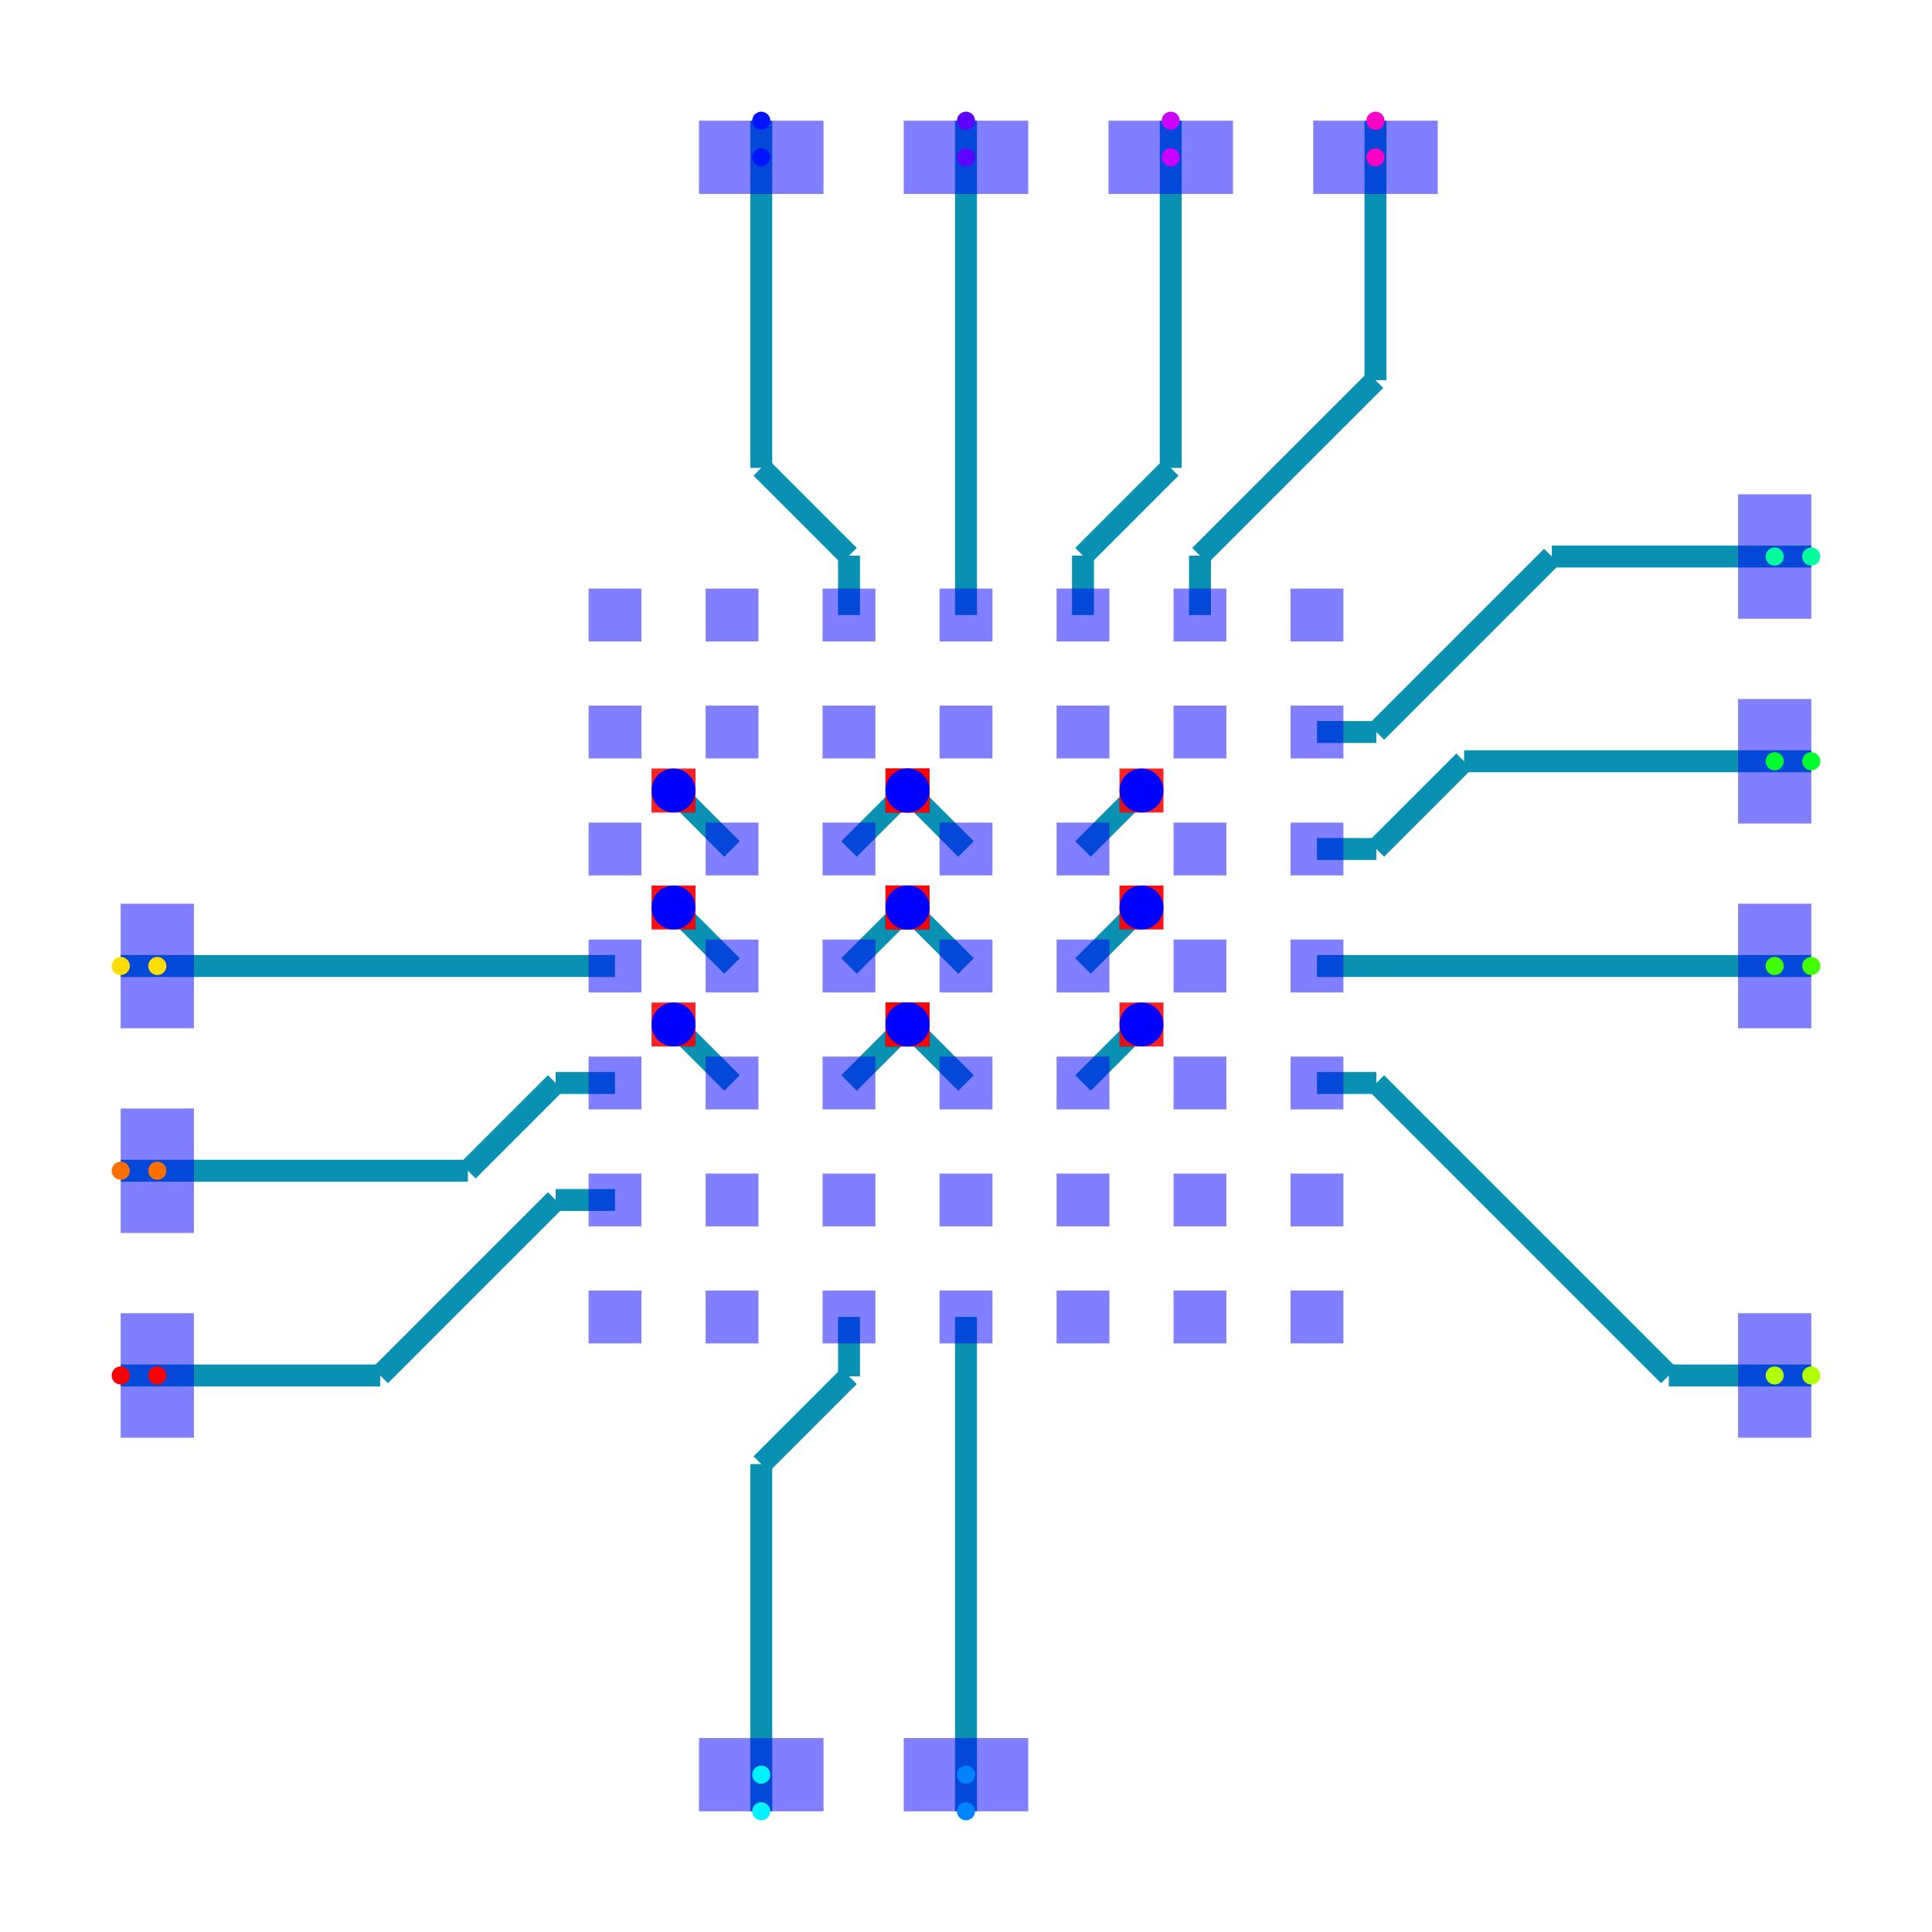
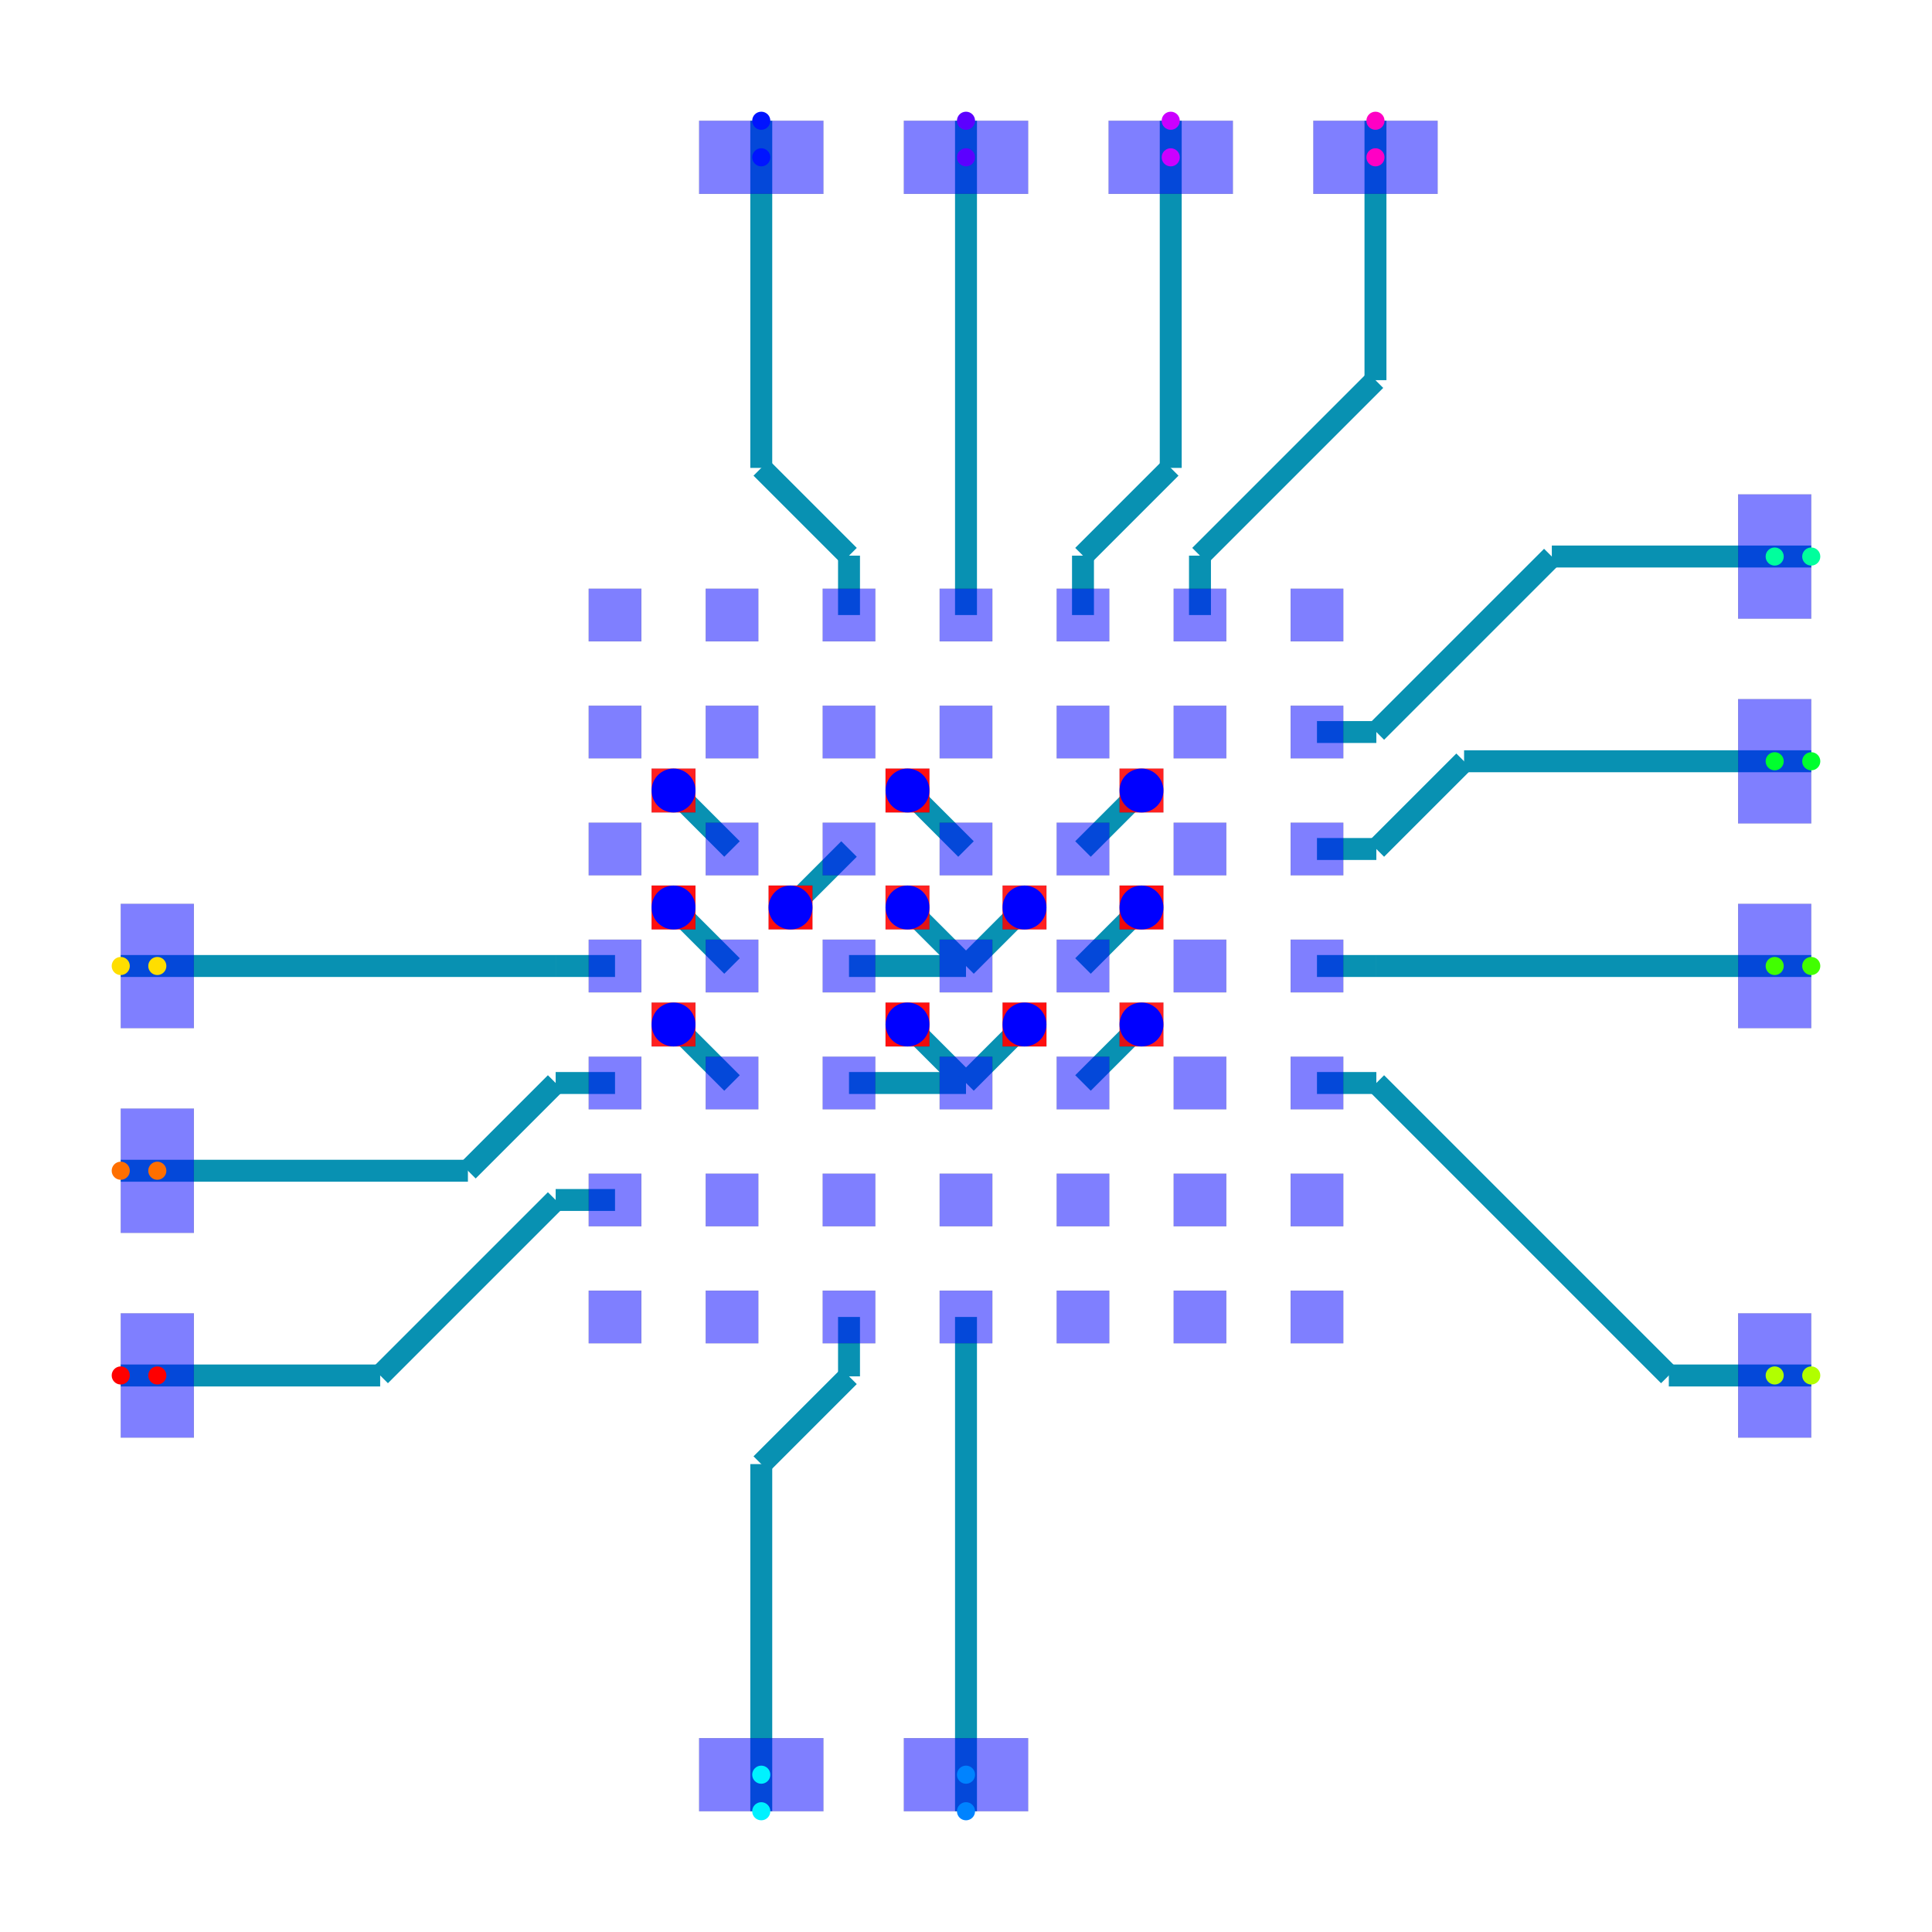
<svg xmlns="http://www.w3.org/2000/svg" width="640" height="640" viewBox="0 0 640 640">
  <rect width="100%" height="100%" fill="white" />
  <g>
    <polyline data-points="-1.6,0 -2,0.3999999999999999" data-type="line" data-label="" points="242.491,320 223.114,300.623" fill="none" stroke="#0891b2" stroke-linejoin="round" stroke-width="7.266" />
  </g>
  <g>
    <polyline data-points="-1.6,-0.8 -2,-0.40000000000000013" data-type="line" data-label="" points="242.491,358.754 223.114,339.377" fill="none" stroke="#0891b2" stroke-linejoin="round" stroke-width="7.266" />
  </g>
  <g>
    <polyline data-points="-1.6,0.8 -2,1.2" data-type="line" data-label="" points="242.491,281.246 223.114,261.869" fill="none" stroke="#0891b2" stroke-linejoin="round" stroke-width="7.266" />
  </g>
  <g>
    <polyline data-points="0.8,0 1.2,0.3999999999999999" data-type="line" data-label="" points="358.754,320 378.131,300.623" fill="none" stroke="#0891b2" stroke-linejoin="round" stroke-width="7.266" />
  </g>
  <g>
    <polyline data-points="0.8,-0.8 1.2,-0.40000000000000013" data-type="line" data-label="" points="358.754,358.754 378.131,339.377" fill="none" stroke="#0891b2" stroke-linejoin="round" stroke-width="7.266" />
  </g>
  <g>
    <polyline data-points="0.8,0.8 1.2,1.2" data-type="line" data-label="" points="358.754,281.246 378.131,261.869" fill="none" stroke="#0891b2" stroke-linejoin="round" stroke-width="7.266" />
  </g>
  <g>
    <polyline data-points="0,-0.8 -0.3999999999999999,-0.40000000000000013" data-type="line" data-label="" points="320,358.754 300.623,339.377" fill="none" stroke="#0891b2" stroke-linejoin="round" stroke-width="7.266" />
  </g>
  <g>
    <polyline data-points="0,0.8 -0.3999999999999999,1.2" data-type="line" data-label="" points="320,281.246 300.623,261.869" fill="none" stroke="#0891b2" stroke-linejoin="round" stroke-width="7.266" />
  </g>
  <g>
    <polyline data-points="0,0 -0.3999999999999999,0.3999999999999999" data-type="line" data-label="" points="320,320 300.623,300.623" fill="none" stroke="#0891b2" stroke-linejoin="round" stroke-width="7.266" />
  </g>
  <g>
-     <polyline data-points="-0.8,-0.8 -0.40000000000000013,-0.40000000000000013" data-type="line" data-label="" points="281.246,358.754 300.623,339.377" fill="none" stroke="#0891b2" stroke-linejoin="round" stroke-width="7.266" />
-   </g>
-   <g>
-     <polyline data-points="-0.8,0.8 -0.40000000000000013,1.2" data-type="line" data-label="" points="281.246,281.246 300.623,261.869" fill="none" stroke="#0891b2" stroke-linejoin="round" stroke-width="7.266" />
-   </g>
-   <g>
-     <polyline data-points="-0.8,0 -0.40000000000000013,0.3999999999999999" data-type="line" data-label="" points="281.246,320 300.623,300.623" fill="none" stroke="#0891b2" stroke-linejoin="round" stroke-width="7.266" />
+     <polyline data-points="-0.8,-0.8 -2.220446049250313e-16,-0.8" data-type="line" data-label="" points="281.246,358.754 320,358.754" fill="none" stroke="#0891b2" stroke-linejoin="round" stroke-width="7.266" />
+   </g>
+   <g>
+     <polyline data-points="-2.220446049250313e-16,-0.8 0.3999999999999997,-0.40000000000000013" data-type="line" data-label="" points="320,358.754 339.377,339.377" fill="none" stroke="#0891b2" stroke-linejoin="round" stroke-width="7.266" />
+   </g>
+   <g>
+     <polyline data-points="-0.8,0.8 -1.2,0.40000000000000013" data-type="line" data-label="" points="281.246,281.246 261.869,300.623" fill="none" stroke="#0891b2" stroke-linejoin="round" stroke-width="7.266" />
+   </g>
+   <g>
+     <polyline data-points="-0.8,0 -2.220446049250313e-16,0" data-type="line" data-label="" points="281.246,320 320,320" fill="none" stroke="#0891b2" stroke-linejoin="round" stroke-width="7.266" />
+   </g>
+   <g>
+     <polyline data-points="-2.220446049250313e-16,0 0.3999999999999997,0.3999999999999999" data-type="line" data-label="" points="320,320 339.377,300.623" fill="none" stroke="#0891b2" stroke-linejoin="round" stroke-width="7.266" />
  </g>
  <g>
    <polyline data-points="2.4,-0.8 2.806,-0.8" data-type="line" data-label="" points="436.263,358.754 455.931,358.754" fill="none" stroke="#0891b2" stroke-linejoin="round" stroke-width="7.266" />
  </g>
  <g>
    <polyline data-points="2.806,-0.8 4.806,-2.8" data-type="line" data-label="" points="455.931,358.754 552.817,455.64" fill="none" stroke="#0891b2" stroke-linejoin="round" stroke-width="7.266" />
  </g>
  <g>
    <polyline data-points="4.806,-2.8 5.78,-2.8" data-type="line" data-label="" points="552.817,455.64 600,455.64" fill="none" stroke="#0891b2" stroke-linejoin="round" stroke-width="7.266" />
  </g>
  <g>
    <polyline data-points="2.4,0 2.806,0" data-type="line" data-label="" points="436.263,320 455.931,320" fill="none" stroke="#0891b2" stroke-linejoin="round" stroke-width="7.266" />
  </g>
  <g>
    <polyline data-points="2.806,0 2.806,0" data-type="line" data-label="" points="455.931,320 455.931,320" fill="none" stroke="#0891b2" stroke-linejoin="round" stroke-width="7.266" />
  </g>
  <g>
    <polyline data-points="2.806,0 5.78,0" data-type="line" data-label="" points="455.931,320 600,320" fill="none" stroke="#0891b2" stroke-linejoin="round" stroke-width="7.266" />
  </g>
  <g>
    <polyline data-points="2.4,0.8 2.806,0.8" data-type="line" data-label="" points="436.263,281.246 455.931,281.246" fill="none" stroke="#0891b2" stroke-linejoin="round" stroke-width="7.266" />
  </g>
  <g>
    <polyline data-points="2.806,0.8 3.4059999999999997,1.4" data-type="line" data-label="" points="455.931,281.246 484.997,252.18" fill="none" stroke="#0891b2" stroke-linejoin="round" stroke-width="7.266" />
  </g>
  <g>
    <polyline data-points="3.4059999999999997,1.4 5.78,1.4" data-type="line" data-label="" points="484.997,252.18 600,252.18" fill="none" stroke="#0891b2" stroke-linejoin="round" stroke-width="7.266" />
  </g>
  <g>
    <polyline data-points="2.4,1.6 2.806,1.6" data-type="line" data-label="" points="436.263,242.491 455.931,242.491" fill="none" stroke="#0891b2" stroke-linejoin="round" stroke-width="7.266" />
  </g>
  <g>
    <polyline data-points="2.806,1.6 4.006,2.8" data-type="line" data-label="" points="455.931,242.491 514.062,184.36" fill="none" stroke="#0891b2" stroke-linejoin="round" stroke-width="7.266" />
  </g>
  <g>
    <polyline data-points="4.006,2.8 5.78,2.8" data-type="line" data-label="" points="514.062,184.36 600,184.36" fill="none" stroke="#0891b2" stroke-linejoin="round" stroke-width="7.266" />
  </g>
  <g>
    <polyline data-points="-0.8,2.4 -0.8,2.806" data-type="line" data-label="" points="281.246,203.737 281.246,184.069" fill="none" stroke="#0891b2" stroke-linejoin="round" stroke-width="7.266" />
  </g>
  <g>
    <polyline data-points="-0.8,2.806 -1.4,3.4059999999999997" data-type="line" data-label="" points="281.246,184.069 252.18,155.003" fill="none" stroke="#0891b2" stroke-linejoin="round" stroke-width="7.266" />
  </g>
  <g>
    <polyline data-points="-1.4,3.4059999999999997 -1.4,5.78" data-type="line" data-label="" points="252.18,155.003 252.18,40" fill="none" stroke="#0891b2" stroke-linejoin="round" stroke-width="7.266" />
  </g>
  <g>
    <polyline data-points="0,2.4 0,2.806" data-type="line" data-label="" points="320,203.737 320,184.069" fill="none" stroke="#0891b2" stroke-linejoin="round" stroke-width="7.266" />
  </g>
  <g>
    <polyline data-points="0,2.806 0,2.806" data-type="line" data-label="" points="320,184.069 320,184.069" fill="none" stroke="#0891b2" stroke-linejoin="round" stroke-width="7.266" />
  </g>
  <g>
    <polyline data-points="0,2.806 0,5.78" data-type="line" data-label="" points="320,184.069 320,40" fill="none" stroke="#0891b2" stroke-linejoin="round" stroke-width="7.266" />
  </g>
  <g>
    <polyline data-points="0.8,2.4 0.8,2.806" data-type="line" data-label="" points="358.754,203.737 358.754,184.069" fill="none" stroke="#0891b2" stroke-linejoin="round" stroke-width="7.266" />
  </g>
  <g>
    <polyline data-points="0.8,2.806 1.4,3.4059999999999997" data-type="line" data-label="" points="358.754,184.069 387.82,155.003" fill="none" stroke="#0891b2" stroke-linejoin="round" stroke-width="7.266" />
  </g>
  <g>
    <polyline data-points="1.4,3.4059999999999997 1.4,5.78" data-type="line" data-label="" points="387.82,155.003 387.82,40" fill="none" stroke="#0891b2" stroke-linejoin="round" stroke-width="7.266" />
  </g>
  <g>
    <polyline data-points="1.6,2.4 1.6,2.806" data-type="line" data-label="" points="397.509,203.737 397.509,184.069" fill="none" stroke="#0891b2" stroke-linejoin="round" stroke-width="7.266" />
  </g>
  <g>
    <polyline data-points="1.6,2.806 2.8,4.006" data-type="line" data-label="" points="397.509,184.069 455.64,125.938" fill="none" stroke="#0891b2" stroke-linejoin="round" stroke-width="7.266" />
  </g>
  <g>
    <polyline data-points="2.8,4.006 2.8,5.78" data-type="line" data-label="" points="455.64,125.938 455.64,40" fill="none" stroke="#0891b2" stroke-linejoin="round" stroke-width="7.266" />
  </g>
  <g>
    <polyline data-points="-2.4,-1.6 -2.806,-1.6" data-type="line" data-label="" points="203.737,397.509 184.069,397.509" fill="none" stroke="#0891b2" stroke-linejoin="round" stroke-width="7.266" />
  </g>
  <g>
    <polyline data-points="-2.806,-1.6 -4.006,-2.8" data-type="line" data-label="" points="184.069,397.509 125.938,455.64" fill="none" stroke="#0891b2" stroke-linejoin="round" stroke-width="7.266" />
  </g>
  <g>
    <polyline data-points="-4.006,-2.8 -5.78,-2.8" data-type="line" data-label="" points="125.938,455.64 40,455.64" fill="none" stroke="#0891b2" stroke-linejoin="round" stroke-width="7.266" />
  </g>
  <g>
    <polyline data-points="-2.4,-0.8 -2.806,-0.8" data-type="line" data-label="" points="203.737,358.754 184.069,358.754" fill="none" stroke="#0891b2" stroke-linejoin="round" stroke-width="7.266" />
  </g>
  <g>
    <polyline data-points="-2.806,-0.8 -3.4059999999999997,-1.4" data-type="line" data-label="" points="184.069,358.754 155.003,387.82" fill="none" stroke="#0891b2" stroke-linejoin="round" stroke-width="7.266" />
  </g>
  <g>
    <polyline data-points="-3.4059999999999997,-1.4 -5.78,-1.4" data-type="line" data-label="" points="155.003,387.82 40,387.82" fill="none" stroke="#0891b2" stroke-linejoin="round" stroke-width="7.266" />
  </g>
  <g>
    <polyline data-points="-2.4,0 -2.806,0" data-type="line" data-label="" points="203.737,320 184.069,320" fill="none" stroke="#0891b2" stroke-linejoin="round" stroke-width="7.266" />
  </g>
  <g>
    <polyline data-points="-2.806,0 -2.806,0" data-type="line" data-label="" points="184.069,320 184.069,320" fill="none" stroke="#0891b2" stroke-linejoin="round" stroke-width="7.266" />
  </g>
  <g>
    <polyline data-points="-2.806,0 -5.78,0" data-type="line" data-label="" points="184.069,320 40,320" fill="none" stroke="#0891b2" stroke-linejoin="round" stroke-width="7.266" />
  </g>
  <g>
    <polyline data-points="-0.8,-2.4 -0.8,-2.806" data-type="line" data-label="" points="281.246,436.263 281.246,455.931" fill="none" stroke="#0891b2" stroke-linejoin="round" stroke-width="7.266" />
  </g>
  <g>
    <polyline data-points="-0.8,-2.806 -1.4,-3.4059999999999997" data-type="line" data-label="" points="281.246,455.931 252.18,484.997" fill="none" stroke="#0891b2" stroke-linejoin="round" stroke-width="7.266" />
  </g>
  <g>
    <polyline data-points="-1.4,-3.4059999999999997 -1.4,-5.78" data-type="line" data-label="" points="252.18,484.997 252.18,600" fill="none" stroke="#0891b2" stroke-linejoin="round" stroke-width="7.266" />
  </g>
  <g>
    <polyline data-points="0,-2.4 0,-2.806" data-type="line" data-label="" points="320,436.263 320,455.931" fill="none" stroke="#0891b2" stroke-linejoin="round" stroke-width="7.266" />
  </g>
  <g>
    <polyline data-points="0,-2.806 0,-2.806" data-type="line" data-label="" points="320,455.931 320,455.931" fill="none" stroke="#0891b2" stroke-linejoin="round" stroke-width="7.266" />
  </g>
  <g>
    <polyline data-points="0,-2.806 0,-5.78" data-type="line" data-label="" points="320,455.931 320,600" fill="none" stroke="#0891b2" stroke-linejoin="round" stroke-width="7.266" />
  </g>
  <g>
    <rect data-type="rect" data-label="bottom" data-x="-2.4" data-y="2.4" x="195.017" y="195.017" width="17.439" height="17.439" fill="rgba(0,0,255,0.5)" stroke="black" stroke-width="0.021" />
  </g>
  <g>
    <rect data-type="rect" data-label="bottom" data-x="-1.6" data-y="2.4" x="233.772" y="195.017" width="17.439" height="17.439" fill="rgba(0,0,255,0.5)" stroke="black" stroke-width="0.021" />
  </g>
  <g>
    <rect data-type="rect" data-label="bottom BUS_SIGNAL_TOP_01_010" data-x="-0.8" data-y="2.4" x="272.526" y="195.017" width="17.439" height="17.439" fill="rgba(0,0,255,0.5)" stroke="black" stroke-width="0.021" />
  </g>
  <g>
    <rect data-type="rect" data-label="bottom BUS_SIGNAL_TOP_01_011" data-x="0" data-y="2.4" x="311.28" y="195.017" width="17.439" height="17.439" fill="rgba(0,0,255,0.5)" stroke="black" stroke-width="0.021" />
  </g>
  <g>
    <rect data-type="rect" data-label="bottom BUS_SIGNAL_TOP_01_012" data-x="0.8" data-y="2.4" x="350.035" y="195.017" width="17.439" height="17.439" fill="rgba(0,0,255,0.5)" stroke="black" stroke-width="0.021" />
  </g>
  <g>
    <rect data-type="rect" data-label="bottom BUS_SIGNAL_TOP_01_013" data-x="1.6" data-y="2.4" x="388.789" y="195.017" width="17.439" height="17.439" fill="rgba(0,0,255,0.5)" stroke="black" stroke-width="0.021" />
  </g>
  <g>
    <rect data-type="rect" data-label="bottom" data-x="2.4" data-y="2.4" x="427.543" y="195.017" width="17.439" height="17.439" fill="rgba(0,0,255,0.5)" stroke="black" stroke-width="0.021" />
  </g>
  <g>
    <rect data-type="rect" data-label="bottom" data-x="-2.4" data-y="1.6" x="195.017" y="233.772" width="17.439" height="17.439" fill="rgba(0,0,255,0.5)" stroke="black" stroke-width="0.021" />
  </g>
  <g>
    <rect data-type="rect" data-label="bottom" data-x="-1.6" data-y="1.6" x="233.772" y="233.772" width="17.439" height="17.439" fill="rgba(0,0,255,0.5)" stroke="black" stroke-width="0.021" />
  </g>
  <g>
    <rect data-type="rect" data-label="bottom" data-x="-0.8" data-y="1.6" x="272.526" y="233.772" width="17.439" height="17.439" fill="rgba(0,0,255,0.5)" stroke="black" stroke-width="0.021" />
  </g>
  <g>
    <rect data-type="rect" data-label="bottom" data-x="0" data-y="1.6" x="311.28" y="233.772" width="17.439" height="17.439" fill="rgba(0,0,255,0.5)" stroke="black" stroke-width="0.021" />
  </g>
  <g>
    <rect data-type="rect" data-label="bottom" data-x="0.8" data-y="1.6" x="350.035" y="233.772" width="17.439" height="17.439" fill="rgba(0,0,255,0.5)" stroke="black" stroke-width="0.021" />
  </g>
  <g>
    <rect data-type="rect" data-label="bottom" data-x="1.6" data-y="1.6" x="388.789" y="233.772" width="17.439" height="17.439" fill="rgba(0,0,255,0.5)" stroke="black" stroke-width="0.021" />
  </g>
  <g>
    <rect data-type="rect" data-label="bottom BUS_SIGNAL_RIGHT_01_007" data-x="2.4" data-y="1.6" x="427.543" y="233.772" width="17.439" height="17.439" fill="rgba(0,0,255,0.5)" stroke="black" stroke-width="0.021" />
  </g>
  <g>
    <rect data-type="rect" data-label="bottom" data-x="-2.4" data-y="0.8" x="195.017" y="272.526" width="17.439" height="17.439" fill="rgba(0,0,255,0.5)" stroke="black" stroke-width="0.021" />
  </g>
  <g>
    <rect data-type="rect" data-label="bottom" data-x="-1.6" data-y="0.8" x="233.772" y="272.526" width="17.439" height="17.439" fill="rgba(0,0,255,0.5)" stroke="black" stroke-width="0.021" />
  </g>
  <g>
    <rect data-type="rect" data-label="bottom" data-x="-0.8" data-y="0.8" x="272.526" y="272.526" width="17.439" height="17.439" fill="rgba(0,0,255,0.5)" stroke="black" stroke-width="0.021" />
  </g>
  <g>
    <rect data-type="rect" data-label="bottom" data-x="0" data-y="0.8" x="311.28" y="272.526" width="17.439" height="17.439" fill="rgba(0,0,255,0.5)" stroke="black" stroke-width="0.021" />
  </g>
  <g>
    <rect data-type="rect" data-label="bottom" data-x="0.8" data-y="0.8" x="350.035" y="272.526" width="17.439" height="17.439" fill="rgba(0,0,255,0.5)" stroke="black" stroke-width="0.021" />
  </g>
  <g>
    <rect data-type="rect" data-label="bottom" data-x="1.6" data-y="0.8" x="388.789" y="272.526" width="17.439" height="17.439" fill="rgba(0,0,255,0.5)" stroke="black" stroke-width="0.021" />
  </g>
  <g>
    <rect data-type="rect" data-label="bottom BUS_SIGNAL_RIGHT_01_006" data-x="2.4" data-y="0.8" x="427.543" y="272.526" width="17.439" height="17.439" fill="rgba(0,0,255,0.5)" stroke="black" stroke-width="0.021" />
  </g>
  <g>
    <rect data-type="rect" data-label="bottom BUS_SIGNAL_LEFT_01_003" data-x="-2.4" data-y="0" x="195.017" y="311.28" width="17.439" height="17.439" fill="rgba(0,0,255,0.5)" stroke="black" stroke-width="0.021" />
  </g>
  <g>
    <rect data-type="rect" data-label="bottom" data-x="-1.6" data-y="0" x="233.772" y="311.28" width="17.439" height="17.439" fill="rgba(0,0,255,0.5)" stroke="black" stroke-width="0.021" />
  </g>
  <g>
    <rect data-type="rect" data-label="bottom" data-x="-0.8" data-y="0" x="272.526" y="311.28" width="17.439" height="17.439" fill="rgba(0,0,255,0.5)" stroke="black" stroke-width="0.021" />
  </g>
  <g>
    <rect data-type="rect" data-label="bottom" data-x="0" data-y="0" x="311.28" y="311.28" width="17.439" height="17.439" fill="rgba(0,0,255,0.5)" stroke="black" stroke-width="0.021" />
  </g>
  <g>
    <rect data-type="rect" data-label="bottom" data-x="0.8" data-y="0" x="350.035" y="311.28" width="17.439" height="17.439" fill="rgba(0,0,255,0.5)" stroke="black" stroke-width="0.021" />
  </g>
  <g>
    <rect data-type="rect" data-label="bottom" data-x="1.6" data-y="0" x="388.789" y="311.28" width="17.439" height="17.439" fill="rgba(0,0,255,0.5)" stroke="black" stroke-width="0.021" />
  </g>
  <g>
    <rect data-type="rect" data-label="bottom BUS_SIGNAL_RIGHT_01_005" data-x="2.4" data-y="0" x="427.543" y="311.28" width="17.439" height="17.439" fill="rgba(0,0,255,0.5)" stroke="black" stroke-width="0.021" />
  </g>
  <g>
    <rect data-type="rect" data-label="bottom BUS_SIGNAL_LEFT_01_002" data-x="-2.4" data-y="-0.8" x="195.017" y="350.035" width="17.439" height="17.439" fill="rgba(0,0,255,0.5)" stroke="black" stroke-width="0.021" />
  </g>
  <g>
    <rect data-type="rect" data-label="bottom" data-x="-1.6" data-y="-0.8" x="233.772" y="350.035" width="17.439" height="17.439" fill="rgba(0,0,255,0.5)" stroke="black" stroke-width="0.021" />
  </g>
  <g>
    <rect data-type="rect" data-label="bottom" data-x="-0.8" data-y="-0.8" x="272.526" y="350.035" width="17.439" height="17.439" fill="rgba(0,0,255,0.5)" stroke="black" stroke-width="0.021" />
  </g>
  <g>
    <rect data-type="rect" data-label="bottom" data-x="0" data-y="-0.8" x="311.28" y="350.035" width="17.439" height="17.439" fill="rgba(0,0,255,0.5)" stroke="black" stroke-width="0.021" />
  </g>
  <g>
    <rect data-type="rect" data-label="bottom" data-x="0.8" data-y="-0.8" x="350.035" y="350.035" width="17.439" height="17.439" fill="rgba(0,0,255,0.5)" stroke="black" stroke-width="0.021" />
  </g>
  <g>
    <rect data-type="rect" data-label="bottom" data-x="1.6" data-y="-0.8" x="388.789" y="350.035" width="17.439" height="17.439" fill="rgba(0,0,255,0.5)" stroke="black" stroke-width="0.021" />
  </g>
  <g>
    <rect data-type="rect" data-label="bottom BUS_SIGNAL_RIGHT_01_004" data-x="2.4" data-y="-0.8" x="427.543" y="350.035" width="17.439" height="17.439" fill="rgba(0,0,255,0.5)" stroke="black" stroke-width="0.021" />
  </g>
  <g>
    <rect data-type="rect" data-label="bottom BUS_SIGNAL_LEFT_01_001" data-x="-2.4" data-y="-1.6" x="195.017" y="388.789" width="17.439" height="17.439" fill="rgba(0,0,255,0.5)" stroke="black" stroke-width="0.021" />
  </g>
  <g>
    <rect data-type="rect" data-label="bottom" data-x="-1.6" data-y="-1.6" x="233.772" y="388.789" width="17.439" height="17.439" fill="rgba(0,0,255,0.5)" stroke="black" stroke-width="0.021" />
  </g>
  <g>
    <rect data-type="rect" data-label="bottom" data-x="-0.8" data-y="-1.6" x="272.526" y="388.789" width="17.439" height="17.439" fill="rgba(0,0,255,0.5)" stroke="black" stroke-width="0.021" />
  </g>
  <g>
    <rect data-type="rect" data-label="bottom" data-x="0" data-y="-1.6" x="311.28" y="388.789" width="17.439" height="17.439" fill="rgba(0,0,255,0.5)" stroke="black" stroke-width="0.021" />
  </g>
  <g>
    <rect data-type="rect" data-label="bottom" data-x="0.8" data-y="-1.6" x="350.035" y="388.789" width="17.439" height="17.439" fill="rgba(0,0,255,0.5)" stroke="black" stroke-width="0.021" />
  </g>
  <g>
    <rect data-type="rect" data-label="bottom" data-x="1.6" data-y="-1.6" x="388.789" y="388.789" width="17.439" height="17.439" fill="rgba(0,0,255,0.5)" stroke="black" stroke-width="0.021" />
  </g>
  <g>
    <rect data-type="rect" data-label="bottom" data-x="2.4" data-y="-1.6" x="427.543" y="388.789" width="17.439" height="17.439" fill="rgba(0,0,255,0.5)" stroke="black" stroke-width="0.021" />
  </g>
  <g>
    <rect data-type="rect" data-label="bottom" data-x="-2.4" data-y="-2.4" x="195.017" y="427.543" width="17.439" height="17.439" fill="rgba(0,0,255,0.5)" stroke="black" stroke-width="0.021" />
  </g>
  <g>
    <rect data-type="rect" data-label="bottom" data-x="-1.6" data-y="-2.4" x="233.772" y="427.543" width="17.439" height="17.439" fill="rgba(0,0,255,0.5)" stroke="black" stroke-width="0.021" />
  </g>
  <g>
    <rect data-type="rect" data-label="bottom BUS_SIGNAL_BOTTOM_01_008" data-x="-0.8" data-y="-2.4" x="272.526" y="427.543" width="17.439" height="17.439" fill="rgba(0,0,255,0.5)" stroke="black" stroke-width="0.021" />
  </g>
  <g>
    <rect data-type="rect" data-label="bottom BUS_SIGNAL_BOTTOM_01_009" data-x="0" data-y="-2.4" x="311.28" y="427.543" width="17.439" height="17.439" fill="rgba(0,0,255,0.5)" stroke="black" stroke-width="0.021" />
  </g>
  <g>
    <rect data-type="rect" data-label="bottom" data-x="0.8" data-y="-2.4" x="350.035" y="427.543" width="17.439" height="17.439" fill="rgba(0,0,255,0.5)" stroke="black" stroke-width="0.021" />
  </g>
  <g>
    <rect data-type="rect" data-label="bottom" data-x="1.6" data-y="-2.4" x="388.789" y="427.543" width="17.439" height="17.439" fill="rgba(0,0,255,0.5)" stroke="black" stroke-width="0.021" />
  </g>
  <g>
    <rect data-type="rect" data-label="bottom" data-x="2.4" data-y="-2.4" x="427.543" y="427.543" width="17.439" height="17.439" fill="rgba(0,0,255,0.5)" stroke="black" stroke-width="0.021" />
  </g>
  <g>
    <rect data-type="rect" data-label="bottom BUS_SIGNAL_LEFT_01_001" data-x="-5.53" data-y="-2.8" x="40" y="435.052" width="24.221" height="41.176" fill="rgba(0,0,255,0.5)" stroke="black" stroke-width="0.021" />
  </g>
  <g>
    <rect data-type="rect" data-label="bottom BUS_SIGNAL_LEFT_01_002" data-x="-5.53" data-y="-1.4" x="40" y="367.232" width="24.221" height="41.176" fill="rgba(0,0,255,0.5)" stroke="black" stroke-width="0.021" />
  </g>
  <g>
    <rect data-type="rect" data-label="bottom BUS_SIGNAL_LEFT_01_003" data-x="-5.53" data-y="0" x="40" y="299.412" width="24.221" height="41.176" fill="rgba(0,0,255,0.5)" stroke="black" stroke-width="0.021" />
  </g>
  <g>
    <rect data-type="rect" data-label="bottom BUS_SIGNAL_RIGHT_01_004" data-x="5.53" data-y="-2.8" x="575.779" y="435.052" width="24.221" height="41.176" fill="rgba(0,0,255,0.5)" stroke="black" stroke-width="0.021" />
  </g>
  <g>
    <rect data-type="rect" data-label="bottom BUS_SIGNAL_RIGHT_01_005" data-x="5.53" data-y="0" x="575.779" y="299.412" width="24.221" height="41.176" fill="rgba(0,0,255,0.5)" stroke="black" stroke-width="0.021" />
  </g>
  <g>
    <rect data-type="rect" data-label="bottom BUS_SIGNAL_RIGHT_01_006" data-x="5.53" data-y="1.4" x="575.779" y="231.592" width="24.221" height="41.176" fill="rgba(0,0,255,0.5)" stroke="black" stroke-width="0.021" />
  </g>
  <g>
    <rect data-type="rect" data-label="bottom BUS_SIGNAL_RIGHT_01_007" data-x="5.53" data-y="2.8" x="575.779" y="163.772" width="24.221" height="41.176" fill="rgba(0,0,255,0.5)" stroke="black" stroke-width="0.021" />
  </g>
  <g>
    <rect data-type="rect" data-label="bottom BUS_SIGNAL_BOTTOM_01_008" data-x="-1.4" data-y="-5.53" x="231.592" y="575.779" width="41.176" height="24.221" fill="rgba(0,0,255,0.5)" stroke="black" stroke-width="0.021" />
  </g>
  <g>
    <rect data-type="rect" data-label="bottom BUS_SIGNAL_BOTTOM_01_009" data-x="0" data-y="-5.53" x="299.412" y="575.779" width="41.176" height="24.221" fill="rgba(0,0,255,0.5)" stroke="black" stroke-width="0.021" />
  </g>
  <g>
    <rect data-type="rect" data-label="bottom BUS_SIGNAL_TOP_01_010" data-x="-1.4" data-y="5.53" x="231.592" y="40" width="41.176" height="24.221" fill="rgba(0,0,255,0.5)" stroke="black" stroke-width="0.021" />
  </g>
  <g>
    <rect data-type="rect" data-label="bottom BUS_SIGNAL_TOP_01_011" data-x="0" data-y="5.53" x="299.412" y="40" width="41.176" height="24.221" fill="rgba(0,0,255,0.5)" stroke="black" stroke-width="0.021" />
  </g>
  <g>
    <rect data-type="rect" data-label="bottom BUS_SIGNAL_TOP_01_012" data-x="1.4" data-y="5.53" x="367.232" y="40" width="41.176" height="24.221" fill="rgba(0,0,255,0.5)" stroke="black" stroke-width="0.021" />
  </g>
  <g>
    <rect data-type="rect" data-label="bottom BUS_SIGNAL_TOP_01_013" data-x="2.8" data-y="5.53" x="435.052" y="40" width="41.176" height="24.221" fill="rgba(0,0,255,0.5)" stroke="black" stroke-width="0.021" />
  </g>
  <g>
    <rect data-type="rect" data-label="inner2 inner3 inner4 bottom" data-x="-2" data-y="0.3999999999999999" x="215.848" y="293.356" width="14.533" height="14.533" fill="rgba(255,0,0,0.938)" stroke="black" stroke-width="0.021" />
  </g>
  <g>
    <rect data-type="rect" data-label="inner3 inner4 bottom" data-x="-2" data-y="-0.40000000000000013" x="215.848" y="332.111" width="14.533" height="14.533" fill="rgba(255,0,0,0.875)" stroke="black" stroke-width="0.021" />
  </g>
  <g>
    <rect data-type="rect" data-label="inner3 inner4 bottom" data-x="-2" data-y="1.2" x="215.848" y="254.602" width="14.533" height="14.533" fill="rgba(255,0,0,0.875)" stroke="black" stroke-width="0.021" />
  </g>
  <g>
    <rect data-type="rect" data-label="inner2 inner3 inner4 bottom" data-x="1.2" data-y="0.3999999999999999" x="370.865" y="293.356" width="14.533" height="14.533" fill="rgba(255,0,0,0.938)" stroke="black" stroke-width="0.021" />
  </g>
  <g>
    <rect data-type="rect" data-label="inner3 inner4 bottom" data-x="1.2" data-y="-0.40000000000000013" x="370.865" y="332.111" width="14.533" height="14.533" fill="rgba(255,0,0,0.875)" stroke="black" stroke-width="0.021" />
  </g>
  <g>
    <rect data-type="rect" data-label="inner3 inner4 bottom" data-x="1.2" data-y="1.2" x="370.865" y="254.602" width="14.533" height="14.533" fill="rgba(255,0,0,0.875)" stroke="black" stroke-width="0.021" />
  </g>
  <g>
    <rect data-type="rect" data-label="inner2 inner3 inner4 bottom" data-x="-0.3999999999999999" data-y="-0.40000000000000013" x="293.356" y="332.111" width="14.533" height="14.533" fill="rgba(255,0,0,0.938)" stroke="black" stroke-width="0.021" />
  </g>
  <g>
    <rect data-type="rect" data-label="inner2 inner3 inner4 bottom" data-x="-0.3999999999999999" data-y="1.2" x="293.356" y="254.602" width="14.533" height="14.533" fill="rgba(255,0,0,0.938)" stroke="black" stroke-width="0.021" />
  </g>
  <g>
    <rect data-type="rect" data-label="inner3 inner4 bottom" data-x="-0.3999999999999999" data-y="0.3999999999999999" x="293.356" y="293.356" width="14.533" height="14.533" fill="rgba(255,0,0,0.875)" stroke="black" stroke-width="0.021" />
  </g>
  <g>
-     <rect data-type="rect" data-label="inner2 inner3 inner4 bottom" data-x="-0.40000000000000013" data-y="-0.40000000000000013" x="293.356" y="332.111" width="14.533" height="14.533" fill="rgba(255,0,0,0.938)" stroke="black" stroke-width="0.021" />
-   </g>
-   <g>
-     <rect data-type="rect" data-label="inner2 inner3 inner4 bottom" data-x="-0.40000000000000013" data-y="1.2" x="293.356" y="254.602" width="14.533" height="14.533" fill="rgba(255,0,0,0.938)" stroke="black" stroke-width="0.021" />
-   </g>
-   <g>
-     <rect data-type="rect" data-label="inner3 inner4 bottom" data-x="-0.40000000000000013" data-y="0.3999999999999999" x="293.356" y="293.356" width="14.533" height="14.533" fill="rgba(255,0,0,0.875)" stroke="black" stroke-width="0.021" />
+     <rect data-type="rect" data-label="inner2 inner3 inner4 bottom" data-x="0.3999999999999997" data-y="-0.40000000000000013" x="332.111" y="332.111" width="14.533" height="14.533" fill="rgba(255,0,0,0.938)" stroke="black" stroke-width="0.021" />
+   </g>
+   <g>
+     <rect data-type="rect" data-label="inner2 inner3 inner4 bottom" data-x="-1.2" data-y="0.40000000000000013" x="254.602" y="293.356" width="14.533" height="14.533" fill="rgba(255,0,0,0.938)" stroke="black" stroke-width="0.021" />
+   </g>
+   <g>
+     <rect data-type="rect" data-label="inner3 inner4 bottom" data-x="0.3999999999999997" data-y="0.3999999999999999" x="332.111" y="293.356" width="14.533" height="14.533" fill="rgba(255,0,0,0.875)" stroke="black" stroke-width="0.021" />
  </g>
  <circle data-type="circle" data-label="" data-x="-2" data-y="0.3999999999999999" cx="223.114" cy="300.623" r="7.266" fill="blue" stroke="none" stroke-width="0.021" />
  <circle data-type="circle" data-label="" data-x="-2" data-y="-0.40000000000000013" cx="223.114" cy="339.377" r="7.266" fill="blue" stroke="none" stroke-width="0.021" />
  <circle data-type="circle" data-label="" data-x="-2" data-y="1.2" cx="223.114" cy="261.869" r="7.266" fill="blue" stroke="none" stroke-width="0.021" />
  <circle data-type="circle" data-label="" data-x="1.2" data-y="0.3999999999999999" cx="378.131" cy="300.623" r="7.266" fill="blue" stroke="none" stroke-width="0.021" />
  <circle data-type="circle" data-label="" data-x="1.2" data-y="-0.40000000000000013" cx="378.131" cy="339.377" r="7.266" fill="blue" stroke="none" stroke-width="0.021" />
  <circle data-type="circle" data-label="" data-x="1.2" data-y="1.2" cx="378.131" cy="261.869" r="7.266" fill="blue" stroke="none" stroke-width="0.021" />
  <circle data-type="circle" data-label="" data-x="-0.3999999999999999" data-y="-0.40000000000000013" cx="300.623" cy="339.377" r="7.266" fill="blue" stroke="none" stroke-width="0.021" />
  <circle data-type="circle" data-label="" data-x="-0.3999999999999999" data-y="1.2" cx="300.623" cy="261.869" r="7.266" fill="blue" stroke="none" stroke-width="0.021" />
  <circle data-type="circle" data-label="" data-x="-0.3999999999999999" data-y="0.3999999999999999" cx="300.623" cy="300.623" r="7.266" fill="blue" stroke="none" stroke-width="0.021" />
-   <circle data-type="circle" data-label="" data-x="-0.40000000000000013" data-y="-0.40000000000000013" cx="300.623" cy="339.377" r="7.266" fill="blue" stroke="none" stroke-width="0.021" />
-   <circle data-type="circle" data-label="" data-x="-0.40000000000000013" data-y="1.2" cx="300.623" cy="261.869" r="7.266" fill="blue" stroke="none" stroke-width="0.021" />
-   <circle data-type="circle" data-label="" data-x="-0.40000000000000013" data-y="0.3999999999999999" cx="300.623" cy="300.623" r="7.266" fill="blue" stroke="none" stroke-width="0.021" />
+   <circle data-type="circle" data-label="" data-x="0.3999999999999997" data-y="-0.40000000000000013" cx="339.377" cy="339.377" r="7.266" fill="blue" stroke="none" stroke-width="0.021" />
+   <circle data-type="circle" data-label="" data-x="-1.2" data-y="0.40000000000000013" cx="261.869" cy="300.623" r="7.266" fill="blue" stroke="none" stroke-width="0.021" />
+   <circle data-type="circle" data-label="" data-x="0.3999999999999997" data-y="0.3999999999999999" cx="339.377" cy="300.623" r="7.266" fill="blue" stroke="none" stroke-width="0.021" />
  <g>
    <circle data-type="point" data-label="BUS_SIGNAL_LEFT_01_001 BUS_SIGNAL_LEFT_01_001 bottom" data-x="-5.78" data-y="-2.8" cx="40" cy="455.64" r="3" fill="hsl(0, 100%, 50%)" />
  </g>
  <g>
    <circle data-type="point" data-label="BUS_SIGNAL_LEFT_01_001 BUS_SIGNAL_LEFT_01_001 bottom" data-x="-5.53" data-y="-2.8" cx="52.111" cy="455.64" r="3" fill="hsl(0, 100%, 50%)" />
  </g>
  <g>
    <circle data-type="point" data-label="BUS_SIGNAL_LEFT_01_002 BUS_SIGNAL_LEFT_01_002 bottom" data-x="-5.78" data-y="-1.4" cx="40" cy="387.82" r="3" fill="hsl(26.154, 100%, 50%)" />
  </g>
  <g>
    <circle data-type="point" data-label="BUS_SIGNAL_LEFT_01_002 BUS_SIGNAL_LEFT_01_002 bottom" data-x="-5.53" data-y="-1.4" cx="52.111" cy="387.82" r="3" fill="hsl(26.154, 100%, 50%)" />
  </g>
  <g>
    <circle data-type="point" data-label="BUS_SIGNAL_LEFT_01_003 BUS_SIGNAL_LEFT_01_003 bottom" data-x="-5.78" data-y="0" cx="40" cy="320" r="3" fill="hsl(52.308, 100%, 50%)" />
  </g>
  <g>
    <circle data-type="point" data-label="BUS_SIGNAL_LEFT_01_003 BUS_SIGNAL_LEFT_01_003 bottom" data-x="-5.53" data-y="0" cx="52.111" cy="320" r="3" fill="hsl(52.308, 100%, 50%)" />
  </g>
  <g>
    <circle data-type="point" data-label="BUS_SIGNAL_RIGHT_01_004 BUS_SIGNAL_RIGHT_01_004 bottom" data-x="5.78" data-y="-2.8" cx="600" cy="455.64" r="3" fill="hsl(78.462, 100%, 50%)" />
  </g>
  <g>
    <circle data-type="point" data-label="BUS_SIGNAL_RIGHT_01_004 BUS_SIGNAL_RIGHT_01_004 bottom" data-x="5.53" data-y="-2.8" cx="587.889" cy="455.64" r="3" fill="hsl(78.462, 100%, 50%)" />
  </g>
  <g>
    <circle data-type="point" data-label="BUS_SIGNAL_RIGHT_01_005 BUS_SIGNAL_RIGHT_01_005 bottom" data-x="5.78" data-y="0" cx="600" cy="320" r="3" fill="hsl(104.615, 100%, 50%)" />
  </g>
  <g>
    <circle data-type="point" data-label="BUS_SIGNAL_RIGHT_01_005 BUS_SIGNAL_RIGHT_01_005 bottom" data-x="5.53" data-y="0" cx="587.889" cy="320" r="3" fill="hsl(104.615, 100%, 50%)" />
  </g>
  <g>
    <circle data-type="point" data-label="BUS_SIGNAL_RIGHT_01_006 BUS_SIGNAL_RIGHT_01_006 bottom" data-x="5.78" data-y="1.4" cx="600" cy="252.18" r="3" fill="hsl(130.769, 100%, 50%)" />
  </g>
  <g>
    <circle data-type="point" data-label="BUS_SIGNAL_RIGHT_01_006 BUS_SIGNAL_RIGHT_01_006 bottom" data-x="5.53" data-y="1.4" cx="587.889" cy="252.18" r="3" fill="hsl(130.769, 100%, 50%)" />
  </g>
  <g>
    <circle data-type="point" data-label="BUS_SIGNAL_RIGHT_01_007 BUS_SIGNAL_RIGHT_01_007 bottom" data-x="5.78" data-y="2.8" cx="600" cy="184.36" r="3" fill="hsl(156.923, 100%, 50%)" />
  </g>
  <g>
    <circle data-type="point" data-label="BUS_SIGNAL_RIGHT_01_007 BUS_SIGNAL_RIGHT_01_007 bottom" data-x="5.53" data-y="2.8" cx="587.889" cy="184.36" r="3" fill="hsl(156.923, 100%, 50%)" />
  </g>
  <g>
    <circle data-type="point" data-label="BUS_SIGNAL_BOTTOM_01_008 BUS_SIGNAL_BOTTOM_01_008 bottom" data-x="-1.4" data-y="-5.78" cx="252.18" cy="600" r="3" fill="hsl(183.077, 100%, 50%)" />
  </g>
  <g>
    <circle data-type="point" data-label="BUS_SIGNAL_BOTTOM_01_008 BUS_SIGNAL_BOTTOM_01_008 bottom" data-x="-1.4" data-y="-5.53" cx="252.18" cy="587.889" r="3" fill="hsl(183.077, 100%, 50%)" />
  </g>
  <g>
    <circle data-type="point" data-label="BUS_SIGNAL_BOTTOM_01_009 BUS_SIGNAL_BOTTOM_01_009 bottom" data-x="0" data-y="-5.78" cx="320" cy="600" r="3" fill="hsl(209.231, 100%, 50%)" />
  </g>
  <g>
    <circle data-type="point" data-label="BUS_SIGNAL_BOTTOM_01_009 BUS_SIGNAL_BOTTOM_01_009 bottom" data-x="0" data-y="-5.53" cx="320" cy="587.889" r="3" fill="hsl(209.231, 100%, 50%)" />
  </g>
  <g>
    <circle data-type="point" data-label="BUS_SIGNAL_TOP_01_010 BUS_SIGNAL_TOP_01_010 bottom" data-x="-1.4" data-y="5.78" cx="252.18" cy="40" r="3" fill="hsl(235.385, 100%, 50%)" />
  </g>
  <g>
    <circle data-type="point" data-label="BUS_SIGNAL_TOP_01_010 BUS_SIGNAL_TOP_01_010 bottom" data-x="-1.4" data-y="5.53" cx="252.18" cy="52.111" r="3" fill="hsl(235.385, 100%, 50%)" />
  </g>
  <g>
    <circle data-type="point" data-label="BUS_SIGNAL_TOP_01_011 BUS_SIGNAL_TOP_01_011 bottom" data-x="0" data-y="5.78" cx="320" cy="40" r="3" fill="hsl(261.538, 100%, 50%)" />
  </g>
  <g>
    <circle data-type="point" data-label="BUS_SIGNAL_TOP_01_011 BUS_SIGNAL_TOP_01_011 bottom" data-x="0" data-y="5.53" cx="320" cy="52.111" r="3" fill="hsl(261.538, 100%, 50%)" />
  </g>
  <g>
    <circle data-type="point" data-label="BUS_SIGNAL_TOP_01_012 BUS_SIGNAL_TOP_01_012 bottom" data-x="1.4" data-y="5.78" cx="387.82" cy="40" r="3" fill="hsl(287.692, 100%, 50%)" />
  </g>
  <g>
    <circle data-type="point" data-label="BUS_SIGNAL_TOP_01_012 BUS_SIGNAL_TOP_01_012 bottom" data-x="1.4" data-y="5.53" cx="387.82" cy="52.111" r="3" fill="hsl(287.692, 100%, 50%)" />
  </g>
  <g>
    <circle data-type="point" data-label="BUS_SIGNAL_TOP_01_013 BUS_SIGNAL_TOP_01_013 bottom" data-x="2.8" data-y="5.78" cx="455.64" cy="40" r="3" fill="hsl(313.846, 100%, 50%)" />
  </g>
  <g>
    <circle data-type="point" data-label="BUS_SIGNAL_TOP_01_013 BUS_SIGNAL_TOP_01_013 bottom" data-x="2.8" data-y="5.53" cx="455.64" cy="52.111" r="3" fill="hsl(313.846, 100%, 50%)" />
  </g>
  <g id="crosshair" style="display: none">
    <line id="crosshair-h" y1="0" y2="640" stroke="#666" stroke-width="0.5" />
    <line id="crosshair-v" x1="0" x2="640" stroke="#666" stroke-width="0.5" />
    <text id="coordinates" font-family="monospace" font-size="12" fill="#666" />
  </g>
</svg>
